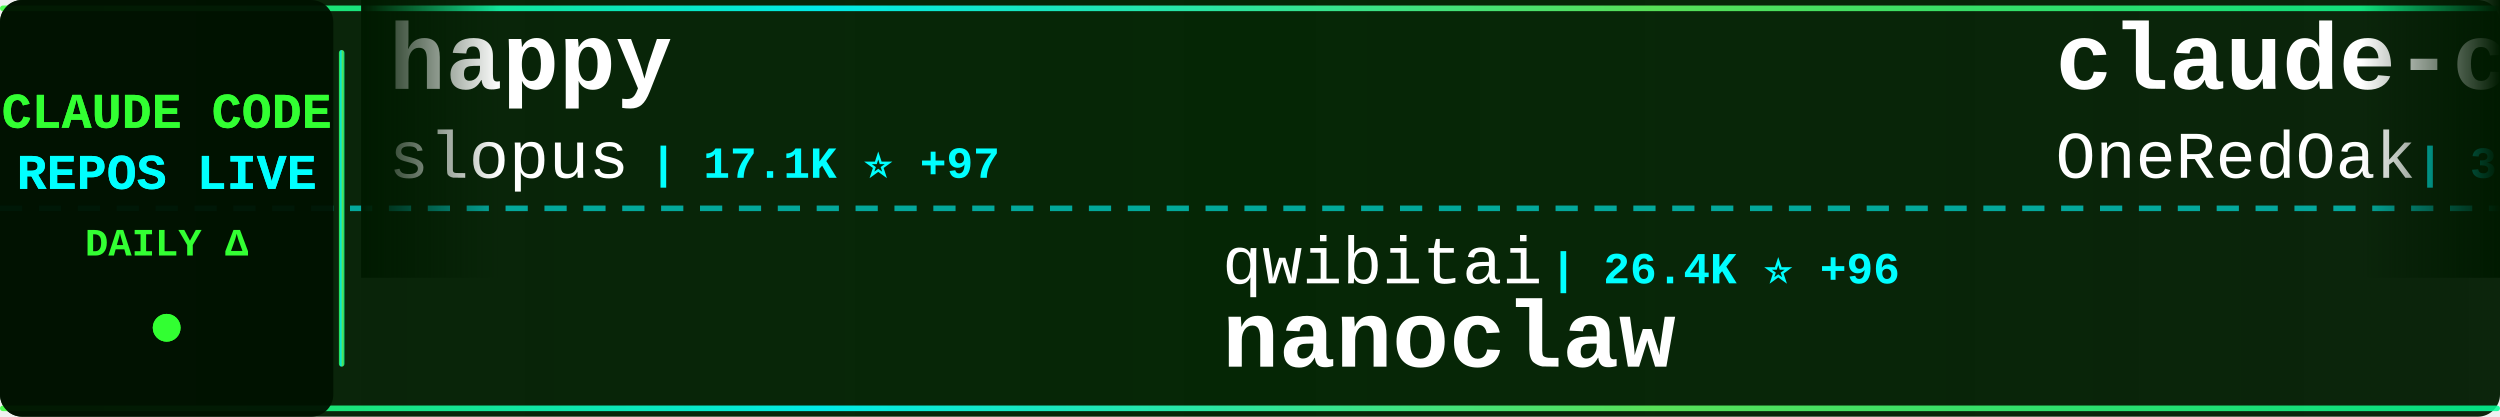
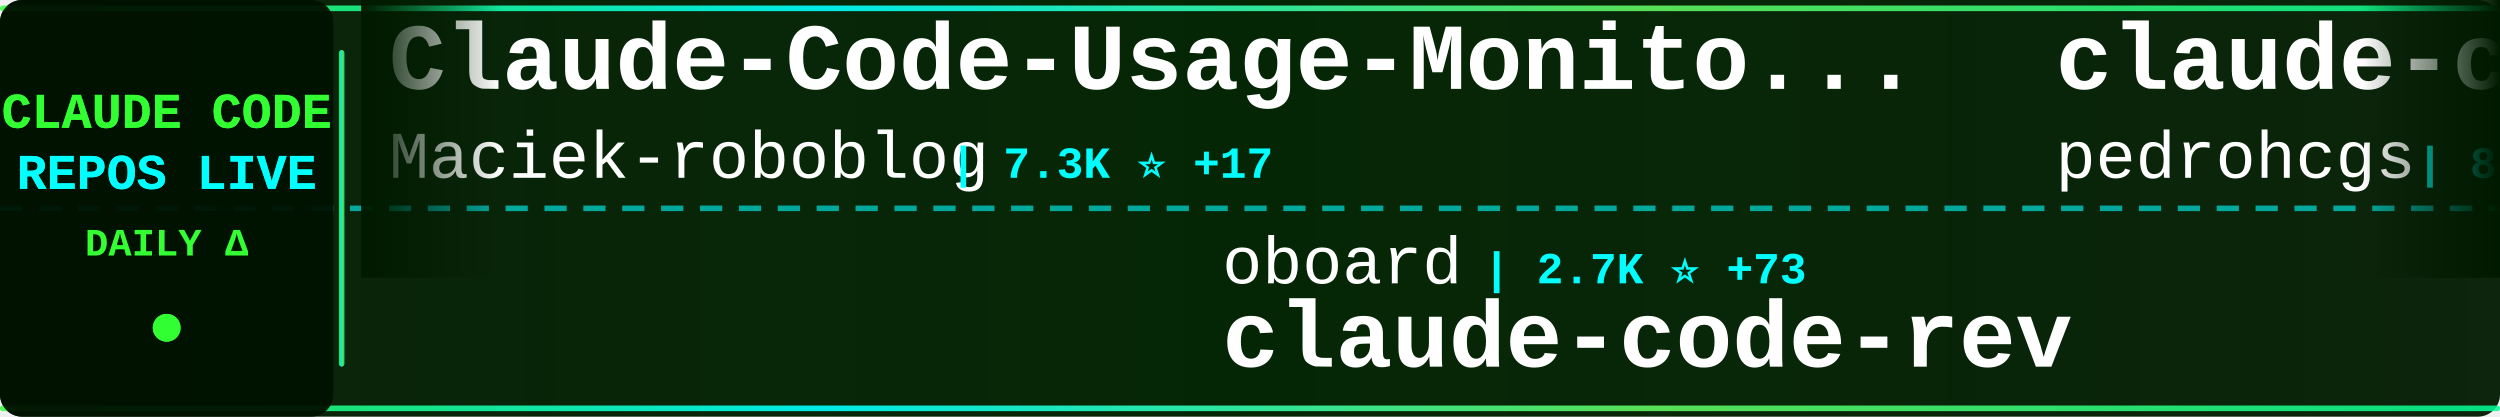
<svg xmlns="http://www.w3.org/2000/svg" width="900" height="150">
  <defs>
    <linearGradient id="tickerBg" x1="0%" y1="0%" x2="100%" y2="0%">
      <stop offset="0%" style="stop-color:#001a00;stop-opacity:0.95" />
      <stop offset="50%" style="stop-color:#002200;stop-opacity:0.98" />
      <stop offset="100%" style="stop-color:#001a00;stop-opacity:0.95" />
    </linearGradient>
    <linearGradient id="borderGrad" x1="0%" y1="0%" x2="100%" y2="0%">
      <stop offset="0%" style="stop-color:#33ff33;stop-opacity:0.85">
        <animate attributeName="stop-opacity" values="0.85;1;0.85" dur="2s" repeatCount="indefinite" />
      </stop>
      <stop offset="33%" style="stop-color:#00ffff;stop-opacity:0.9">
        <animate attributeName="stop-opacity" values="0.9;1;0.9" dur="2.2s" repeatCount="indefinite" />
      </stop>
      <stop offset="66%" style="stop-color:#66ff66;stop-opacity:0.85">
        <animate attributeName="stop-opacity" values="0.85;1;0.85" dur="1.8s" repeatCount="indefinite" />
      </stop>
      <stop offset="100%" style="stop-color:#00ff99;stop-opacity:0.85">
        <animate attributeName="stop-opacity" values="0.85;1;0.85" dur="2s" repeatCount="indefinite" />
      </stop>
    </linearGradient>
    <filter id="textGlow">
      <feGaussianBlur stdDeviation="0.1" result="coloredBlur" />
      <feMerge>
        <feMergeNode in="coloredBlur" />
        <feMergeNode in="SourceGraphic" />
      </feMerge>
    </filter>
    <filter id="metricGlow">
      <feGaussianBlur stdDeviation="0.2" result="coloredBlur" />
      <feMerge>
        <feMergeNode in="coloredBlur" />
        <feMergeNode in="SourceGraphic" />
      </feMerge>
    </filter>
    <linearGradient id="leftFade" x1="0%" y1="0%" x2="100%" y2="0%">
      <stop offset="0%" style="stop-color:#001a00;stop-opacity:1" />
      <stop offset="100%" style="stop-color:#001a00;stop-opacity:0" />
    </linearGradient>
    <linearGradient id="rightFade" x1="0%" y1="0%" x2="100%" y2="0%">
      <stop offset="0%" style="stop-color:#001a00;stop-opacity:0" />
      <stop offset="100%" style="stop-color:#001a00;stop-opacity:1" />
    </linearGradient>
  </defs>
  <rect width="900" height="150" fill="url(#tickerBg)" rx="8" />
  <rect x="0" y="2" width="900" height="2" fill="url(#borderGrad)" rx="1" />
  <rect x="0" y="146" width="900" height="2" fill="url(#borderGrad)" rx="1" />
  <line x1="0" y1="75" x2="900" y2="75" stroke="#00ffff" stroke-width="2" stroke-dasharray="8 6" opacity="0.6" />
  <rect x="0" y="0" width="120" height="150" fill="#001100" opacity="0.95" rx="8" />
  <text x="60" y="46" font-family="'Courier New', monospace" font-size="18" font-weight="bold" fill="#33ff33" text-anchor="middle" filter="url(#textGlow)">
    CLAUDE CODE
  </text>
  <text x="60" y="68" font-family="'Courier New', monospace" font-size="18" font-weight="bold" fill="#00ffff" text-anchor="middle" filter="url(#textGlow)">
    REPOS LIVE
  </text>
  <text x="60" y="92" font-family="'Courier New', monospace" font-size="14" font-weight="bold" fill="#33ff33" text-anchor="middle">
    DAILY Δ
  </text>
  <circle cx="60" cy="118" r="5" fill="#33ff33" filter="url(#metricGlow)">
    <animate attributeName="r" values="4;6;4" dur="1.5s" repeatCount="indefinite" />
    <animate attributeName="opacity" values="0.6;1;0.6" dur="1.5s" repeatCount="indefinite" />
  </circle>
  <rect x="122" y="18" width="2" height="114" fill="url(#borderGrad)" rx="1" />
  <clipPath id="tickerClip">
    <rect x="130" y="0" width="770" height="150" />
  </clipPath>
  <g clip-path="url(#tickerClip)">
    <g id="tickerItems">
      <animateTransform attributeName="transform" attributeType="XML" type="translate" from="0 0" to="-3000 0" dur="54s" repeatCount="indefinite" />
      <g transform="translate(0, 0)">
-         <text x="140" y="32" font-family="'Courier New', monospace" font-size="34" font-weight="bold" fill="#ffffff">happy</text>
-         <text x="140" y="64" font-family="'Courier New', monospace" font-size="24" font-weight="normal" fill="#ffffff" opacity="1.0">slopus</text>
-         <text x="234" y="64" font-family="'Courier New', monospace" font-size="16" font-weight="bold" fill="#00ffff"> | 17.1K ⭐ +97</text>
+         <text x="140" y="32" font-family="'Courier New', monospace" font-size="34" font-weight="bold" fill="#ffffff">Claude-Code-Usage-Monito...</text>
+         <text x="140" y="64" font-family="'Courier New', monospace" font-size="24" font-weight="normal" fill="#ffffff" opacity="1.0">Maciek-roboblog</text>
+         <text x="342" y="64" font-family="'Courier New', monospace" font-size="16" font-weight="bold" fill="#00ffff"> | 7.3K ⭐ +17</text>
      </g>
      <g transform="translate(300, 0)">
-         <text x="140" y="102" font-family="'Courier New', monospace" font-size="24" font-weight="normal" fill="#ffffff" opacity="1.0">qwibitai</text>
-         <text x="258" y="102" font-family="'Courier New', monospace" font-size="16" font-weight="bold" fill="#00ffff"> | 26.4K ⭐ +96</text>
-         <text x="140" y="132" font-family="'Courier New', monospace" font-size="34" font-weight="bold" fill="#ffffff">nanoclaw</text>
+         <text x="140" y="102" font-family="'Courier New', monospace" font-size="24" font-weight="normal" fill="#ffffff" opacity="1.0">oboard</text>
+         <text x="234" y="102" font-family="'Courier New', monospace" font-size="16" font-weight="bold" fill="#00ffff"> | 2.7K ⭐ +73</text>
+         <text x="140" y="132" font-family="'Courier New', monospace" font-size="34" font-weight="bold" fill="#ffffff">claude-code-rev</text>
      </g>
      <g transform="translate(600, 0)">
-         <text x="140" y="32" font-family="'Courier New', monospace" font-size="34" font-weight="bold" fill="#ffffff">claude-code-workflows</text>
-         <text x="140" y="64" font-family="'Courier New', monospace" font-size="24" font-weight="normal" fill="#ffffff" opacity="1.0">OneRedOak</text>
-         <text x="270" y="64" font-family="'Courier New', monospace" font-size="16" font-weight="bold" fill="#00ffff"> | 3.8K ⭐</text>
+         <text x="140" y="32" font-family="'Courier New', monospace" font-size="34" font-weight="bold" fill="#ffffff">claude-code-my-workflow</text>
+         <text x="140" y="64" font-family="'Courier New', monospace" font-size="24" font-weight="normal" fill="#ffffff" opacity="1.0">pedrohcgs</text>
+         <text x="270" y="64" font-family="'Courier New', monospace" font-size="16" font-weight="bold" fill="#00ffff"> | 840 ⭐ +7</text>
      </g>
      <g transform="translate(900, 0)">
-         <text x="140" y="102" font-family="'Courier New', monospace" font-size="24" font-weight="normal" fill="#ffffff" opacity="1.0">freestylefly</text>
-         <text x="306" y="102" font-family="'Courier New', monospace" font-size="16" font-weight="bold" fill="#00ffff"> | 115 ⭐ +4</text>
-         <text x="140" y="132" font-family="'Courier New', monospace" font-size="34" font-weight="bold" fill="#ffffff">claude-code</text>
+         <text x="140" y="102" font-family="'Courier New', monospace" font-size="24" font-weight="normal" fill="#ffffff" opacity="1.0">AprilNEA</text>
+         <text x="258" y="102" font-family="'Courier New', monospace" font-size="16" font-weight="bold" fill="#00ffff"> | 356 ⭐ +9</text>
+         <text x="140" y="132" font-family="'Courier New', monospace" font-size="34" font-weight="bold" fill="#ffffff">claude-code-source</text>
      </g>
      <g transform="translate(1200, 0)">
-         <text x="140" y="32" font-family="'Courier New', monospace" font-size="34" font-weight="bold" fill="#ffffff">claude-code-action</text>
+         <text x="140" y="32" font-family="'Courier New', monospace" font-size="34" font-weight="bold" fill="#ffffff">claude-code-security-rev...</text>
        <text x="140" y="64" font-family="'Courier New', monospace" font-size="24" font-weight="normal" fill="#ffffff" opacity="1.0">anthropics</text>
-         <text x="282" y="64" font-family="'Courier New', monospace" font-size="16" font-weight="bold" fill="#00ffff"> | 6.9K ⭐ +18</text>
+         <text x="282" y="64" font-family="'Courier New', monospace" font-size="16" font-weight="bold" fill="#00ffff"> | 4.1K ⭐ +3</text>
      </g>
      <g transform="translate(1500, 0)">
-         <text x="140" y="102" font-family="'Courier New', monospace" font-size="24" font-weight="normal" fill="#ffffff" opacity="1.0">siteboon</text>
-         <text x="258" y="102" font-family="'Courier New', monospace" font-size="16" font-weight="bold" fill="#00ffff"> | 9.4K ⭐ +73</text>
-         <text x="140" y="132" font-family="'Courier New', monospace" font-size="34" font-weight="bold" fill="#ffffff">claudecodeui</text>
+         <text x="140" y="102" font-family="'Courier New', monospace" font-size="24" font-weight="normal" fill="#ffffff" opacity="1.0">anthropics</text>
+         <text x="282" y="102" font-family="'Courier New', monospace" font-size="16" font-weight="bold" fill="#00ffff"> | 783 ⭐ +2</text>
+         <text x="140" y="132" font-family="'Courier New', monospace" font-size="34" font-weight="bold" fill="#ffffff">claude-code-base-action</text>
      </g>
      <g transform="translate(1800, 0)">
-         <text x="140" y="32" font-family="'Courier New', monospace" font-size="34" font-weight="bold" fill="#ffffff">Claude-Code-Communicatio...</text>
-         <text x="140" y="64" font-family="'Courier New', monospace" font-size="24" font-weight="normal" fill="#ffffff" opacity="1.0">nishimoto265</text>
-         <text x="306" y="64" font-family="'Courier New', monospace" font-size="16" font-weight="bold" fill="#00ffff"> | 495 ⭐ +1</text>
+         <text x="140" y="32" font-family="'Courier New', monospace" font-size="34" font-weight="bold" fill="#ffffff">claude_code_bridge</text>
+         <text x="140" y="64" font-family="'Courier New', monospace" font-size="24" font-weight="normal" fill="#ffffff" opacity="1.0">bfly123</text>
+         <text x="246" y="64" font-family="'Courier New', monospace" font-size="16" font-weight="bold" fill="#00ffff"> | 2.1K ⭐ +14</text>
      </g>
      <g transform="translate(2100, 0)">
-         <text x="140" y="102" font-family="'Courier New', monospace" font-size="24" font-weight="normal" fill="#ffffff" opacity="1.0">fuergaosi233</text>
-         <text x="306" y="102" font-family="'Courier New', monospace" font-size="16" font-weight="bold" fill="#00ffff"> | 2.3K ⭐ +13</text>
-         <text x="140" y="132" font-family="'Courier New', monospace" font-size="34" font-weight="bold" fill="#ffffff">claude-code-proxy</text>
+         <text x="140" y="102" font-family="'Courier New', monospace" font-size="24" font-weight="normal" fill="#ffffff" opacity="1.0">ghuntley</text>
+         <text x="258" y="102" font-family="'Courier New', monospace" font-size="16" font-weight="bold" fill="#00ffff"> | 963 ⭐ +1</text>
+         <text x="140" y="132" font-family="'Courier New', monospace" font-size="34" font-weight="bold" fill="#ffffff">claude-code-source-code-...</text>
      </g>
      <g transform="translate(2400, 0)">
-         <text x="140" y="32" font-family="'Courier New', monospace" font-size="34" font-weight="bold" fill="#ffffff">claude-code-rev</text>
-         <text x="140" y="64" font-family="'Courier New', monospace" font-size="24" font-weight="normal" fill="#ffffff" opacity="1.0">oboard</text>
-         <text x="234" y="64" font-family="'Courier New', monospace" font-size="16" font-weight="bold" fill="#00ffff"> | 2.7K ⭐ +173</text>
+         <text x="140" y="32" font-family="'Courier New', monospace" font-size="34" font-weight="bold" fill="#ffffff">oh-my-claudecode</text>
+         <text x="140" y="64" font-family="'Courier New', monospace" font-size="24" font-weight="normal" fill="#ffffff" opacity="1.0">Yeachan-Heo</text>
+         <text x="294" y="64" font-family="'Courier New', monospace" font-size="16" font-weight="bold" fill="#00ffff"> | 24.0K ⭐ +710</text>
      </g>
      <g transform="translate(2700, 0)">
-         <text x="140" y="102" font-family="'Courier New', monospace" font-size="24" font-weight="normal" fill="#ffffff" opacity="1.0">davila7</text>
-         <text x="246" y="102" font-family="'Courier New', monospace" font-size="16" font-weight="bold" fill="#00ffff"> | 24.1K ⭐ +49</text>
-         <text x="140" y="132" font-family="'Courier New', monospace" font-size="34" font-weight="bold" fill="#ffffff">claude-code-templates</text>
+         <text x="140" y="102" font-family="'Courier New', monospace" font-size="24" font-weight="normal" fill="#ffffff" opacity="1.0">Windy3f3f3f3f</text>
+         <text x="318" y="102" font-family="'Courier New', monospace" font-size="16" font-weight="bold" fill="#00ffff"> | 1.5K ⭐ +61</text>
+         <text x="140" y="132" font-family="'Courier New', monospace" font-size="34" font-weight="bold" fill="#ffffff">how-claude-code-works</text>
      </g>
      <g transform="translate(3000, 0)">
-         <text x="140" y="32" font-family="'Courier New', monospace" font-size="34" font-weight="bold" fill="#ffffff">happy</text>
-         <text x="140" y="64" font-family="'Courier New', monospace" font-size="24" font-weight="normal" fill="#ffffff" opacity="1.0">slopus</text>
-         <text x="234" y="64" font-family="'Courier New', monospace" font-size="16" font-weight="bold" fill="#00ffff"> | 17.1K ⭐ +97</text>
+         <text x="140" y="32" font-family="'Courier New', monospace" font-size="34" font-weight="bold" fill="#ffffff">Claude-Code-Usage-Monito...</text>
+         <text x="140" y="64" font-family="'Courier New', monospace" font-size="24" font-weight="normal" fill="#ffffff" opacity="1.0">Maciek-roboblog</text>
+         <text x="342" y="64" font-family="'Courier New', monospace" font-size="16" font-weight="bold" fill="#00ffff"> | 7.3K ⭐ +17</text>
      </g>
      <g transform="translate(3300, 0)">
-         <text x="140" y="102" font-family="'Courier New', monospace" font-size="24" font-weight="normal" fill="#ffffff" opacity="1.0">qwibitai</text>
-         <text x="258" y="102" font-family="'Courier New', monospace" font-size="16" font-weight="bold" fill="#00ffff"> | 26.4K ⭐ +96</text>
-         <text x="140" y="132" font-family="'Courier New', monospace" font-size="34" font-weight="bold" fill="#ffffff">nanoclaw</text>
+         <text x="140" y="102" font-family="'Courier New', monospace" font-size="24" font-weight="normal" fill="#ffffff" opacity="1.0">oboard</text>
+         <text x="234" y="102" font-family="'Courier New', monospace" font-size="16" font-weight="bold" fill="#00ffff"> | 2.7K ⭐ +73</text>
+         <text x="140" y="132" font-family="'Courier New', monospace" font-size="34" font-weight="bold" fill="#ffffff">claude-code-rev</text>
      </g>
      <g transform="translate(3600, 0)">
-         <text x="140" y="32" font-family="'Courier New', monospace" font-size="34" font-weight="bold" fill="#ffffff">claude-code-workflows</text>
-         <text x="140" y="64" font-family="'Courier New', monospace" font-size="24" font-weight="normal" fill="#ffffff" opacity="1.0">OneRedOak</text>
-         <text x="270" y="64" font-family="'Courier New', monospace" font-size="16" font-weight="bold" fill="#00ffff"> | 3.8K ⭐</text>
+         <text x="140" y="32" font-family="'Courier New', monospace" font-size="34" font-weight="bold" fill="#ffffff">claude-code-my-workflow</text>
+         <text x="140" y="64" font-family="'Courier New', monospace" font-size="24" font-weight="normal" fill="#ffffff" opacity="1.0">pedrohcgs</text>
+         <text x="270" y="64" font-family="'Courier New', monospace" font-size="16" font-weight="bold" fill="#00ffff"> | 840 ⭐ +7</text>
      </g>
      <g transform="translate(3900, 0)">
-         <text x="140" y="102" font-family="'Courier New', monospace" font-size="24" font-weight="normal" fill="#ffffff" opacity="1.0">freestylefly</text>
-         <text x="306" y="102" font-family="'Courier New', monospace" font-size="16" font-weight="bold" fill="#00ffff"> | 115 ⭐ +4</text>
-         <text x="140" y="132" font-family="'Courier New', monospace" font-size="34" font-weight="bold" fill="#ffffff">claude-code</text>
+         <text x="140" y="102" font-family="'Courier New', monospace" font-size="24" font-weight="normal" fill="#ffffff" opacity="1.0">AprilNEA</text>
+         <text x="258" y="102" font-family="'Courier New', monospace" font-size="16" font-weight="bold" fill="#00ffff"> | 356 ⭐ +9</text>
+         <text x="140" y="132" font-family="'Courier New', monospace" font-size="34" font-weight="bold" fill="#ffffff">claude-code-source</text>
      </g>
    </g>
  </g>
  <rect x="130" y="0" width="50" height="100" fill="url(#leftFade)" />
  <rect x="850" y="0" width="50" height="100" fill="url(#rightFade)" />
</svg>
